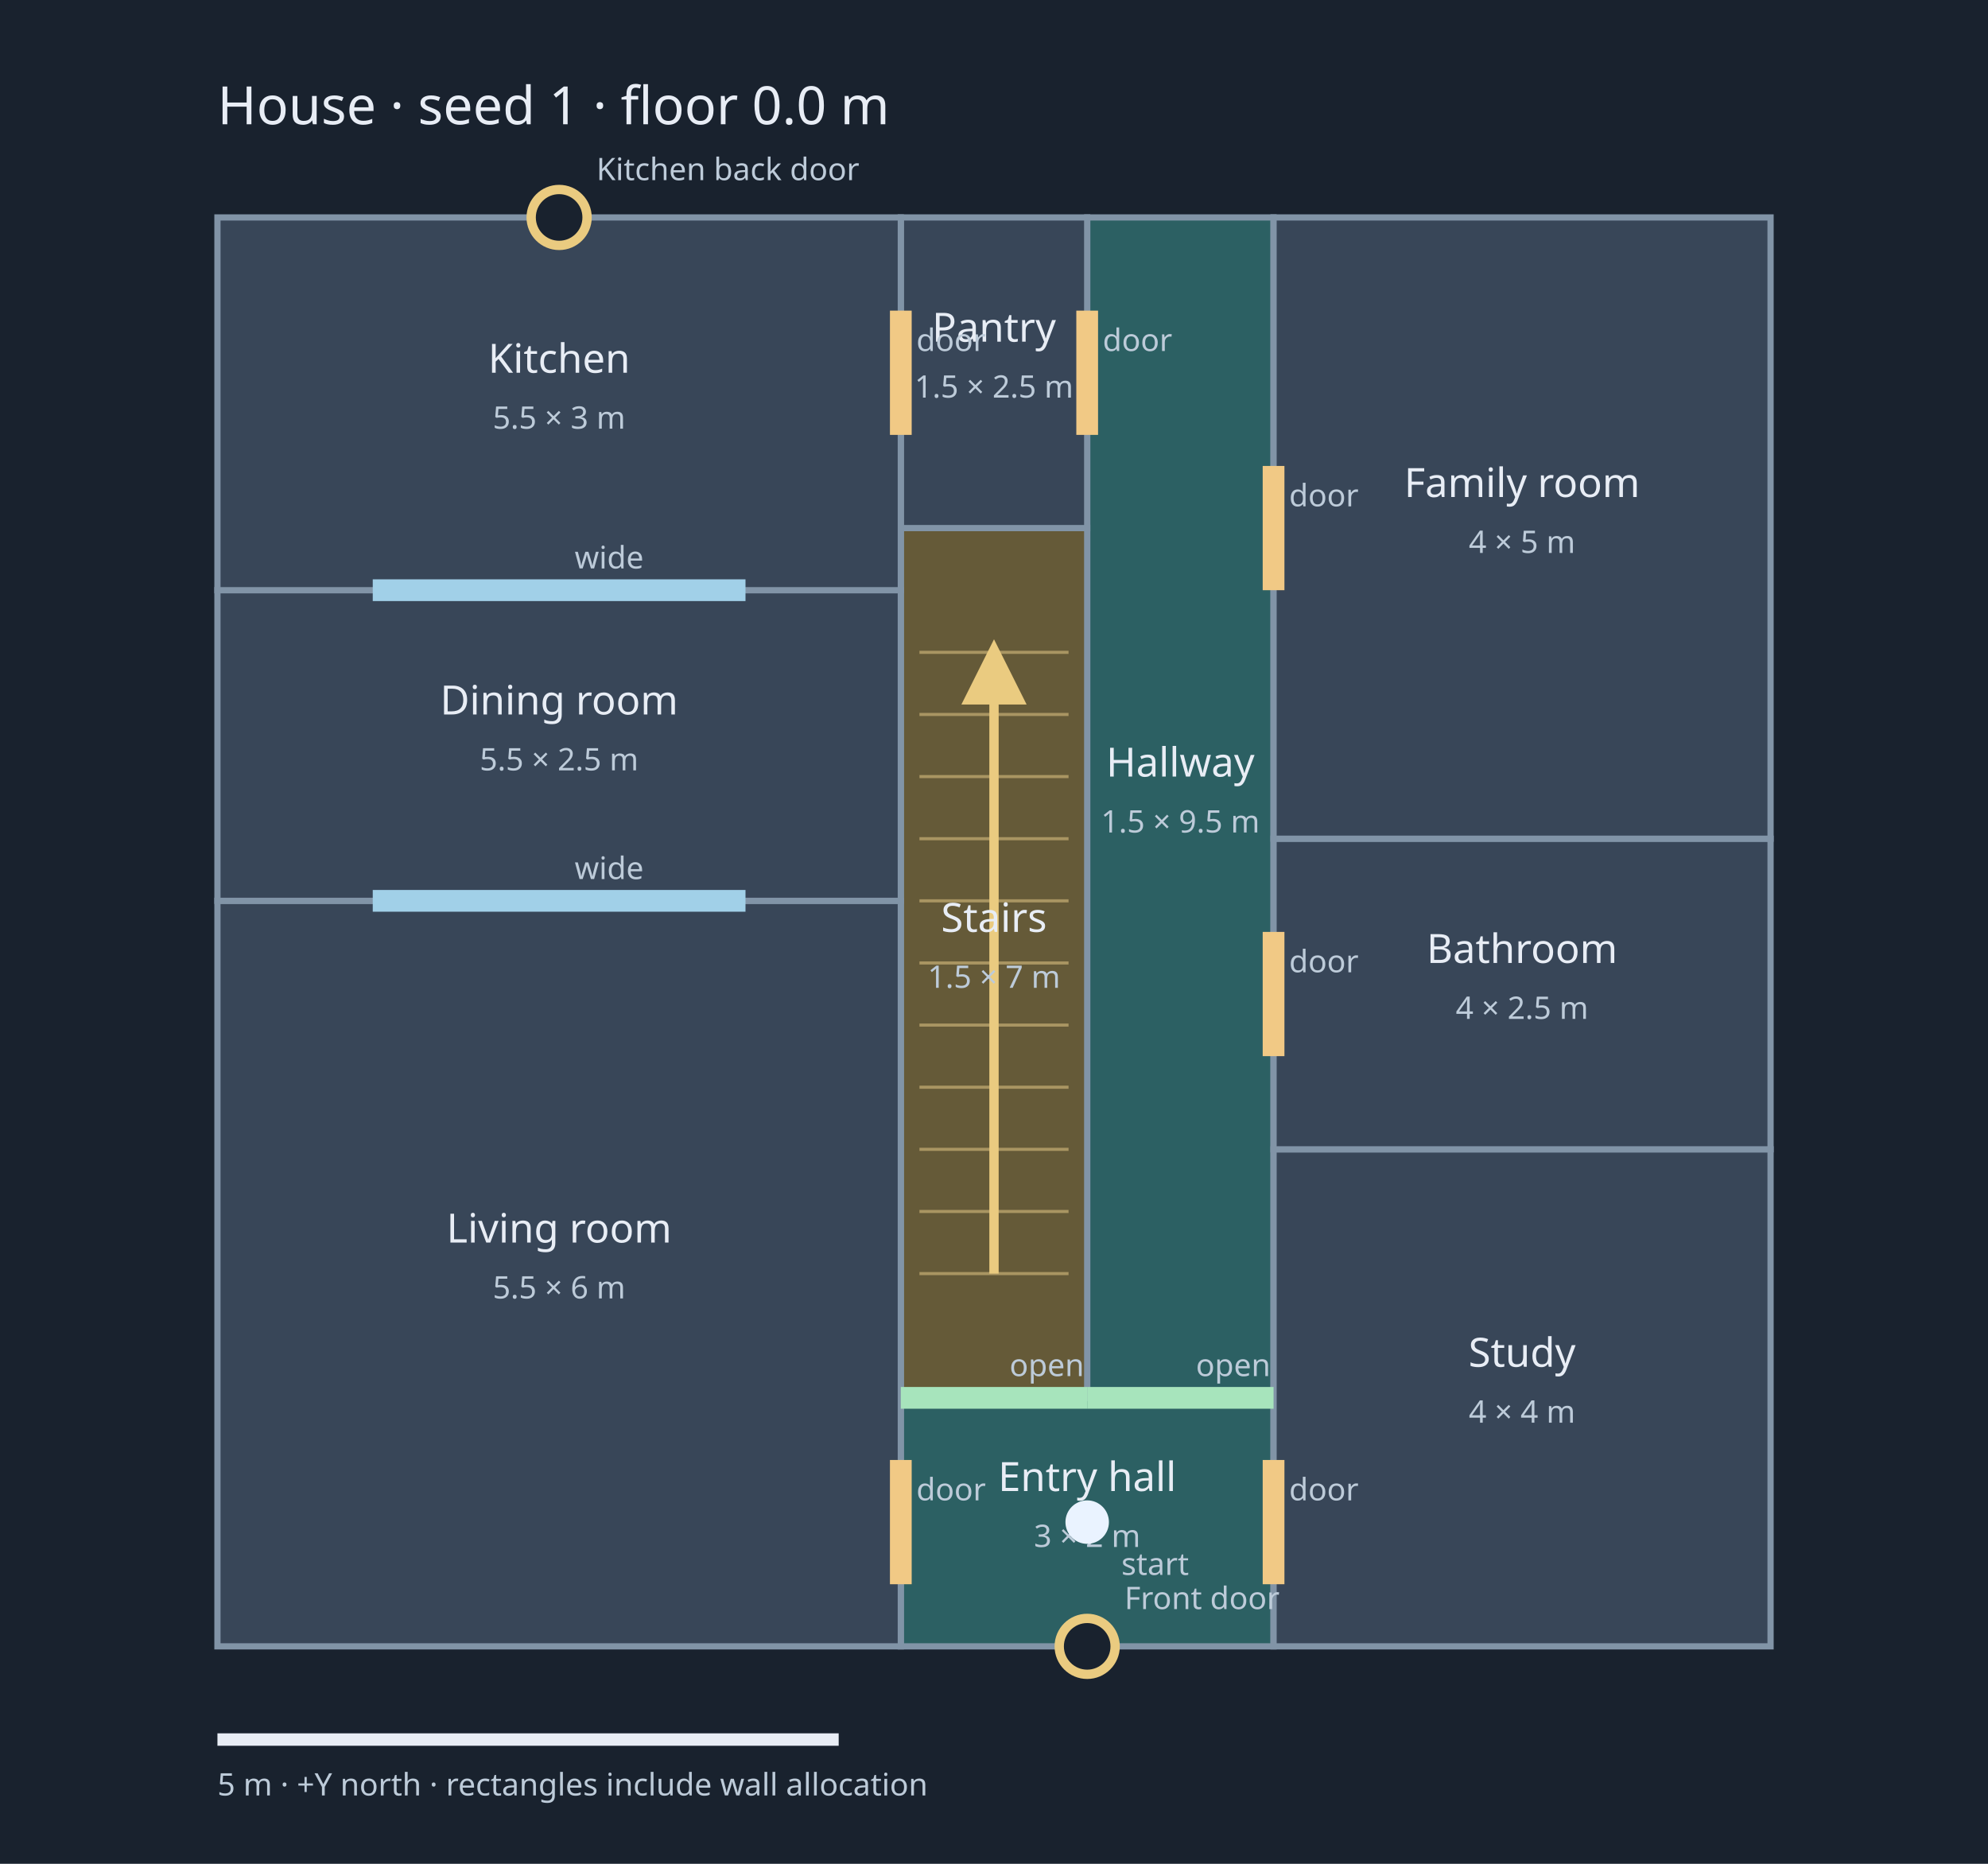
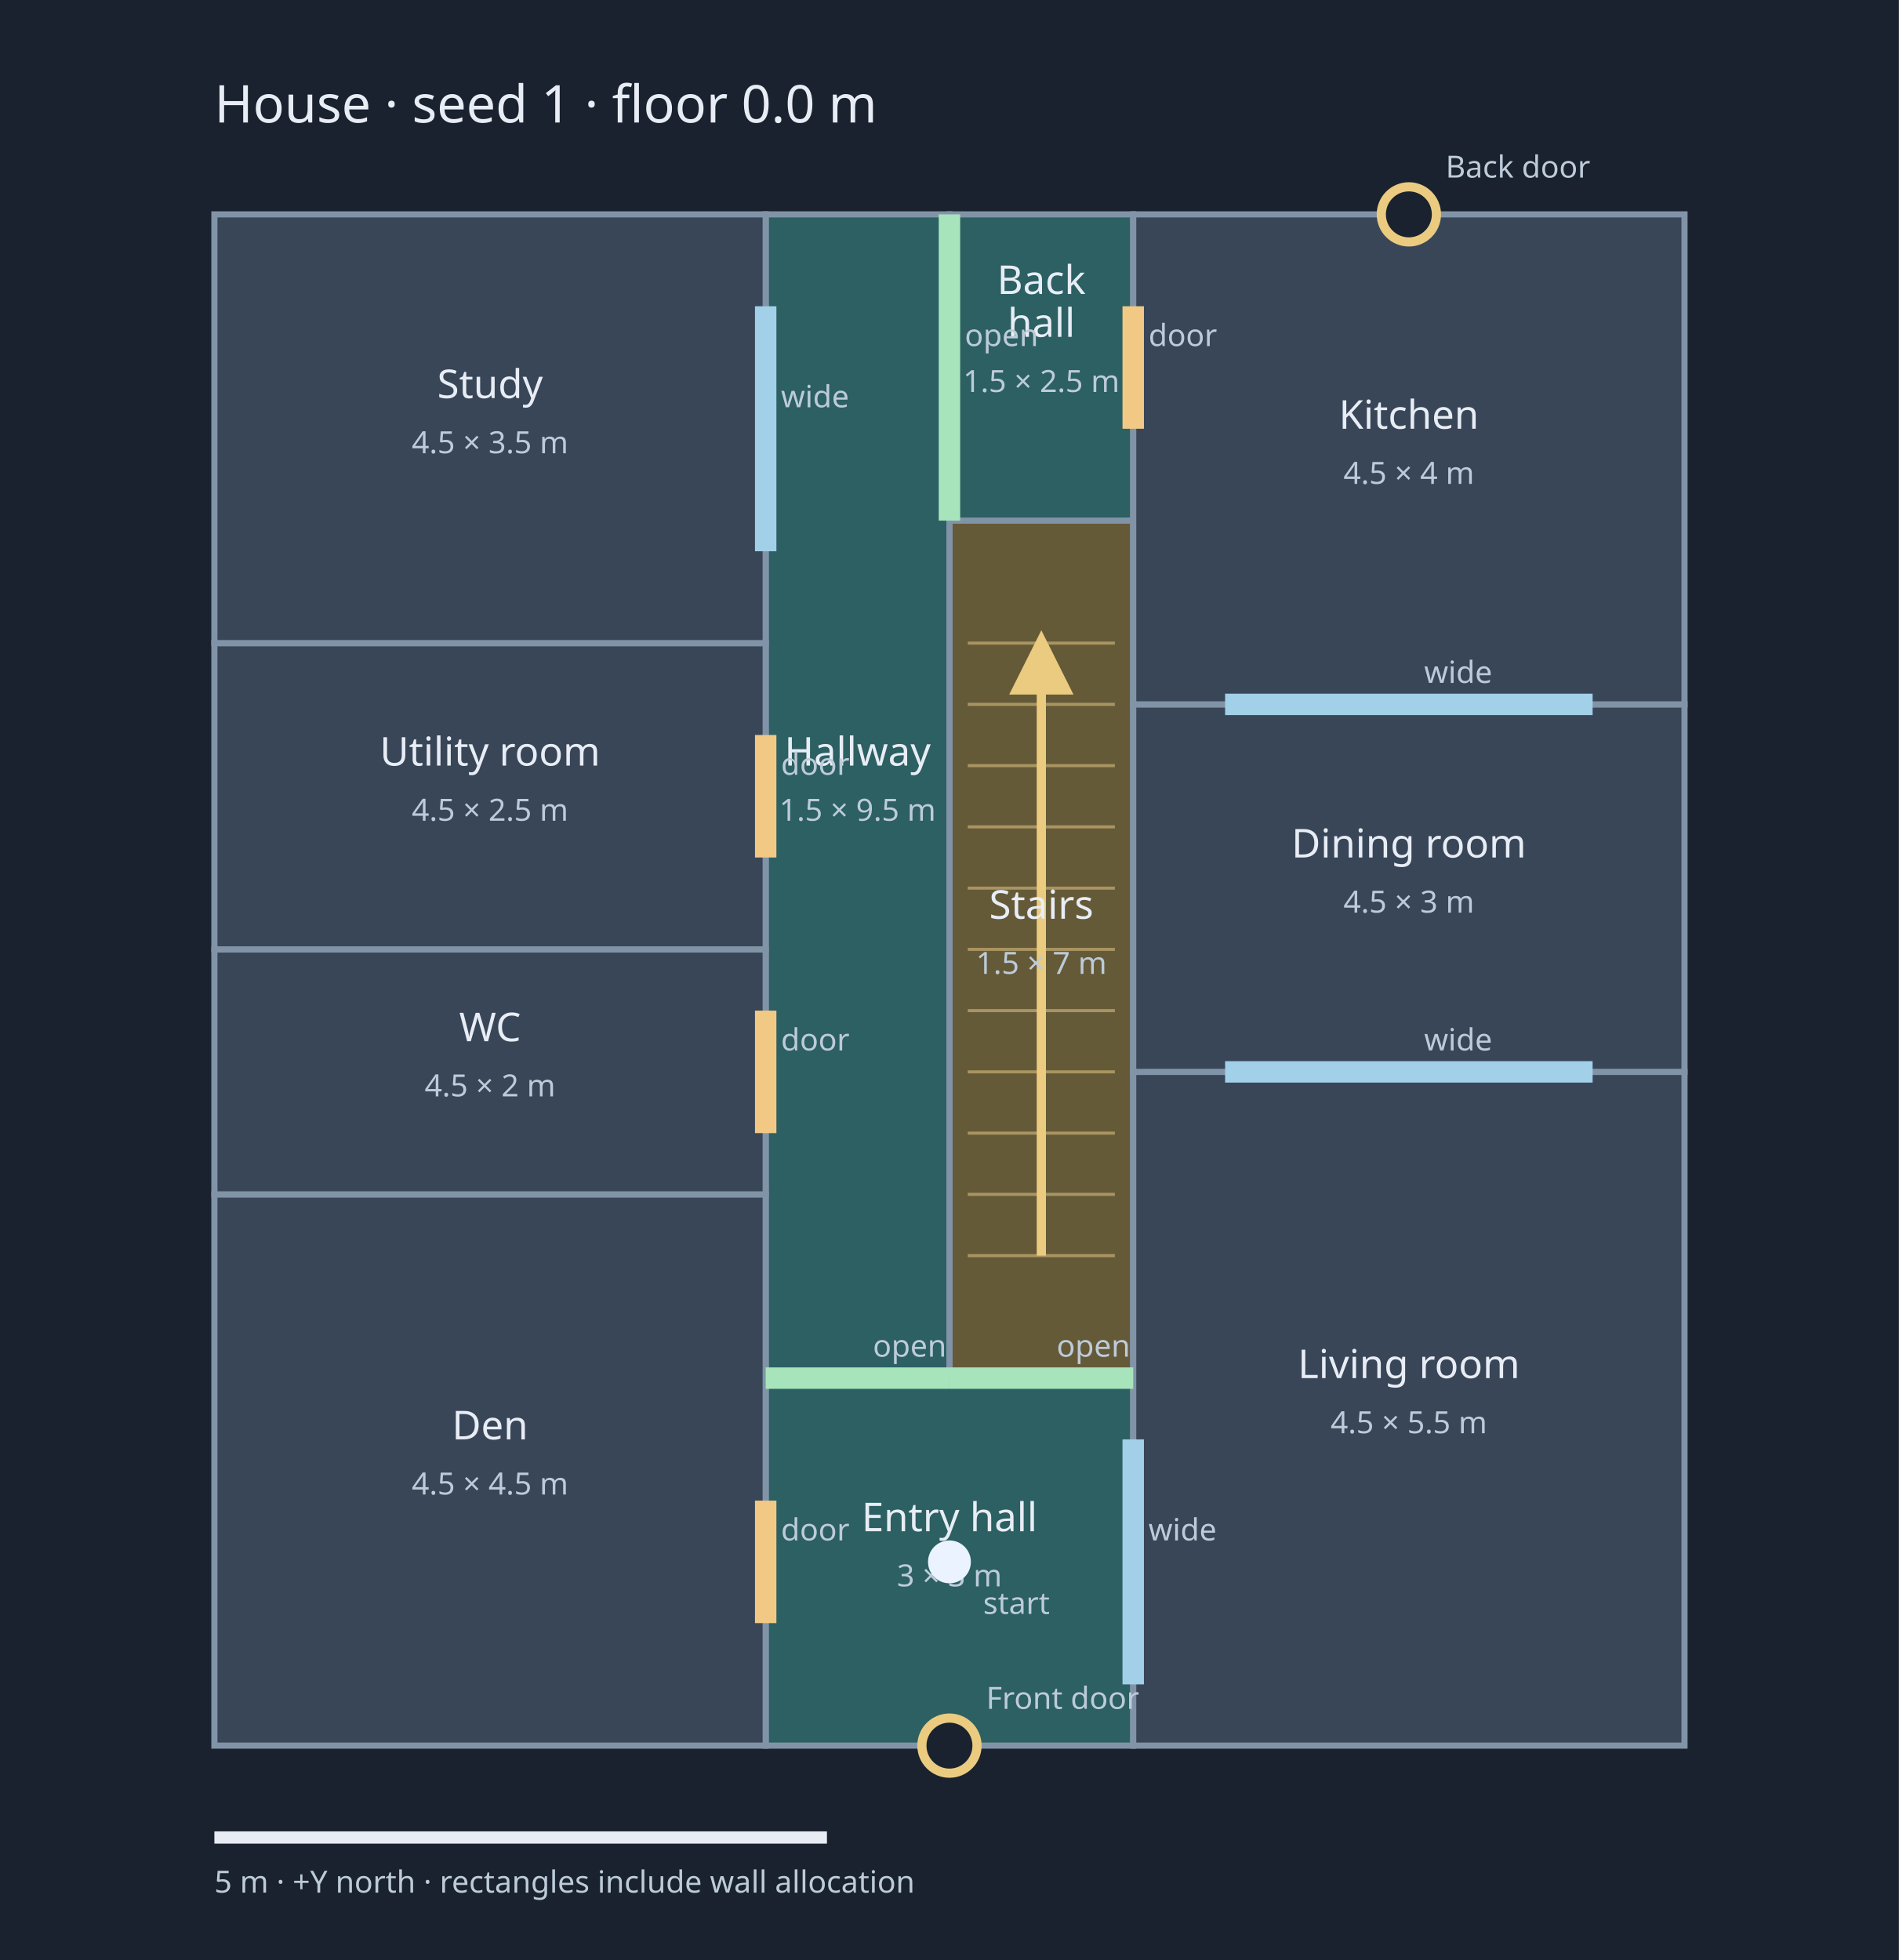
- <svg xmlns="http://www.w3.org/2000/svg" role="img" aria-label="House · seed 1 plan at 0 centimetres" viewBox="-70 -530 640 600">
+ <svg xmlns="http://www.w3.org/2000/svg" role="img" aria-label="House · seed 1 plan at 0 centimetres" viewBox="-550 -570 620 640">
  <style>text{font-family:system-ui,sans-serif;fill:#e8edf5}.space{stroke:#8194a7;stroke-width:2}.room{fill:#384658}.hall{fill:#2c6063}.stair{fill:#655a38}.bad{stroke:#ff8177;stroke-width:6}.title{font-size:13px;text-anchor:middle}.minor{font-size:10px;fill:#bdcbd9}.context{fill:url(#void);stroke:#697787;stroke-dasharray:8 5;stroke-width:2}</style>
  <defs>
    <pattern id="void" width="10" height="10" patternUnits="userSpaceOnUse">
      <path d="M0 10L10 0" stroke="#45505f" stroke-width="1" />
    </pattern>
    <marker id="arrow" viewBox="0 0 10 10" refX="8" refY="5" markerWidth="7" markerHeight="7" orient="auto">
      <path d="M0 0L10 5L0 10Z" fill="#eacb80" />
    </marker>
  </defs>
-   <rect x="-70" y="-530" width="640" height="600" fill="#19222e" />
+   <rect x="-550" y="-570" width="620" height="640" fill="#19222e" />
  <g data-space="entry" tabindex="0">
-     <rect class="space hall" x="220" y="-80" width="120" height="80" />
-     <text class="title" x="280" y="-50">Entry hall</text>
-     <text class="title minor" x="280" y="-32">3 × 2 m</text>
+     <rect class="space hall" x="-300" y="-120" width="120" height="120" />
+     <text class="title" x="-240" y="-70">Entry hall</text>
+     <text class="title minor" x="-240" y="-52">3 × 3 m</text>
+   </g>
+   <g data-space="stair" tabindex="0">
+     <rect class="space stair" x="-240" y="-400" width="60" height="280" />
+     <line x1="-234" y1="-160" x2="-186" y2="-160" stroke="#a99562" />
+     <line x1="-234" y1="-180" x2="-186" y2="-180" stroke="#a99562" />
+     <line x1="-234" y1="-200" x2="-186" y2="-200" stroke="#a99562" />
+     <line x1="-234" y1="-220" x2="-186" y2="-220" stroke="#a99562" />
+     <line x1="-234" y1="-240" x2="-186" y2="-240" stroke="#a99562" />
+     <line x1="-234" y1="-260" x2="-186" y2="-260" stroke="#a99562" />
+     <line x1="-234" y1="-280" x2="-186" y2="-280" stroke="#a99562" />
+     <line x1="-234" y1="-300" x2="-186" y2="-300" stroke="#a99562" />
+     <line x1="-234" y1="-320" x2="-186" y2="-320" stroke="#a99562" />
+     <line x1="-234" y1="-340" x2="-186" y2="-340" stroke="#a99562" />
+     <line x1="-234" y1="-360" x2="-186" y2="-360" stroke="#a99562" />
+     <line x1="-210" y1="-160" x2="-210" y2="-360" stroke="#eacb80" stroke-width="3" marker-end="url(#arrow)" />
+     <text class="title" x="-210" y="-270">Stairs</text>
+     <text class="title minor" x="-210" y="-252" textLength="52" lengthAdjust="spacingAndGlyphs">1.5 × 7 m</text>
+   </g>
+   <g data-space="backhall" tabindex="0">
+     <rect class="space hall" x="-240" y="-500" width="60" height="100" />
+     <text class="title" x="-210" y="-474">Back</text>
+     <text class="title" x="-210" y="-460">hall</text>
+     <text class="title minor" x="-210" y="-442" textLength="52" lengthAdjust="spacingAndGlyphs">1.5 × 2.5 m</text>
  </g>
  <g data-space="hall" tabindex="0">
-     <rect class="space hall" x="280" y="-460" width="60" height="380" />
-     <text class="title" x="310" y="-280">Hallway</text>
-     <text class="title minor" x="310" y="-262" textLength="52" lengthAdjust="spacingAndGlyphs">1.5 × 9.5 m</text>
-   </g>
-   <g data-space="stair" tabindex="0">
-     <rect class="space stair" x="220" y="-360" width="60" height="280" />
-     <line x1="226" y1="-120" x2="274" y2="-120" stroke="#a99562" />
-     <line x1="226" y1="-140" x2="274" y2="-140" stroke="#a99562" />
-     <line x1="226" y1="-160" x2="274" y2="-160" stroke="#a99562" />
-     <line x1="226" y1="-180" x2="274" y2="-180" stroke="#a99562" />
-     <line x1="226" y1="-200" x2="274" y2="-200" stroke="#a99562" />
-     <line x1="226" y1="-220" x2="274" y2="-220" stroke="#a99562" />
-     <line x1="226" y1="-240" x2="274" y2="-240" stroke="#a99562" />
-     <line x1="226" y1="-260" x2="274" y2="-260" stroke="#a99562" />
-     <line x1="226" y1="-280" x2="274" y2="-280" stroke="#a99562" />
-     <line x1="226" y1="-300" x2="274" y2="-300" stroke="#a99562" />
-     <line x1="226" y1="-320" x2="274" y2="-320" stroke="#a99562" />
-     <line x1="250" y1="-120" x2="250" y2="-320" stroke="#eacb80" stroke-width="3" marker-end="url(#arrow)" />
-     <text class="title" x="250" y="-230">Stairs</text>
-     <text class="title minor" x="250" y="-212" textLength="52" lengthAdjust="spacingAndGlyphs">1.5 × 7 m</text>
-   </g>
-   <g data-space="pantry" tabindex="0">
-     <rect class="space room" x="220" y="-460" width="60" height="100" />
-     <text class="title" x="250" y="-420">Pantry</text>
-     <text class="title minor" x="250" y="-402" textLength="52" lengthAdjust="spacingAndGlyphs">1.5 × 2.5 m</text>
+     <rect class="space hall" x="-300" y="-500" width="60" height="380" />
+     <text class="title" x="-270" y="-320">Hallway</text>
+     <text class="title minor" x="-270" y="-302" textLength="52" lengthAdjust="spacingAndGlyphs">1.5 × 9.5 m</text>
  </g>
  <g data-space="living" tabindex="0">
-     <rect class="space room" x="0" y="-240" width="220" height="240" />
-     <text class="title" x="110" y="-130">Living room</text>
-     <text class="title minor" x="110" y="-112">5.5 × 6 m</text>
+     <rect class="space room" x="-180" y="-220" width="180" height="220" />
+     <text class="title" x="-90" y="-120">Living room</text>
+     <text class="title minor" x="-90" y="-102">4.5 × 5.5 m</text>
  </g>
  <g data-space="dining" tabindex="0">
-     <rect class="space room" x="0" y="-340" width="220" height="100" />
-     <text class="title" x="110" y="-300">Dining room</text>
-     <text class="title minor" x="110" y="-282">5.5 × 2.5 m</text>
+     <rect class="space room" x="-180" y="-340" width="180" height="120" />
+     <text class="title" x="-90" y="-290">Dining room</text>
+     <text class="title minor" x="-90" y="-272">4.5 × 3 m</text>
  </g>
  <g data-space="kitchen" tabindex="0">
-     <rect class="space room" x="0" y="-460" width="220" height="120" />
-     <text class="title" x="110" y="-410">Kitchen</text>
-     <text class="title minor" x="110" y="-392">5.5 × 3 m</text>
+     <rect class="space room" x="-180" y="-500" width="180" height="160" />
+     <text class="title" x="-90" y="-430">Kitchen</text>
+     <text class="title minor" x="-90" y="-412">4.5 × 4 m</text>
  </g>
-   <g data-space="front" tabindex="0">
-     <rect class="space room" x="340" y="-160" width="160" height="160" />
-     <text class="title" x="420" y="-90">Study</text>
-     <text class="title minor" x="420" y="-72">4 × 4 m</text>
+   <g data-space="den" tabindex="0">
+     <rect class="space room" x="-480" y="-180" width="180" height="180" />
+     <text class="title" x="-390" y="-100">Den</text>
+     <text class="title minor" x="-390" y="-82">4.5 × 4.5 m</text>
  </g>
-   <g data-space="bath" tabindex="0">
-     <rect class="space room" x="340" y="-260" width="160" height="100" />
-     <text class="title" x="420" y="-220">Bathroom</text>
-     <text class="title minor" x="420" y="-202">4 × 2.5 m</text>
+   <g data-space="wc" tabindex="0">
+     <rect class="space room" x="-480" y="-260" width="180" height="80" />
+     <text class="title" x="-390" y="-230">WC</text>
+     <text class="title minor" x="-390" y="-212">4.5 × 2 m</text>
  </g>
-   <g data-space="family" tabindex="0">
-     <rect class="space room" x="340" y="-460" width="160" height="200" />
-     <text class="title" x="420" y="-370">Family room</text>
-     <text class="title minor" x="420" y="-352">4 × 5 m</text>
+   <g data-space="utility" tabindex="0">
+     <rect class="space room" x="-480" y="-360" width="180" height="100" />
+     <text class="title" x="-390" y="-320">Utility room</text>
+     <text class="title minor" x="-390" y="-302">4.5 × 2.5 m</text>
+   </g>
+   <g data-space="study" tabindex="0">
+     <rect class="space room" x="-480" y="-500" width="180" height="140" />
+     <text class="title" x="-390" y="-440">Study</text>
+     <text class="title minor" x="-390" y="-422">4.5 × 3.5 m</text>
  </g>
  <g data-join="0">
-     <line x1="280" y1="-80" x2="340" y2="-80" stroke="#a7e4bc" stroke-width="7" />
-     <text class="minor" x="315" y="-87">open</text>
+     <line x1="-300" y1="-120" x2="-240" y2="-120" stroke="#a7e4bc" stroke-width="7" />
+     <text class="minor" x="-265" y="-127">open</text>
  </g>
  <g data-join="1">
-     <line x1="220" y1="-80" x2="280" y2="-80" stroke="#a7e4bc" stroke-width="7" />
-     <text class="minor" x="255" y="-87">open</text>
+     <line x1="-240" y1="-120" x2="-180" y2="-120" stroke="#a7e4bc" stroke-width="7" />
+     <text class="minor" x="-205" y="-127">open</text>
  </g>
  <g data-join="2">
-     <line x1="220" y1="-20" x2="220" y2="-60" stroke="#f1c985" stroke-width="7" />
-     <text class="minor" x="225" y="-47">door</text>
+     <line x1="-240" y1="-400" x2="-240" y2="-500" stroke="#a7e4bc" stroke-width="7" />
+     <text class="minor" x="-235" y="-457">open</text>
  </g>
  <g data-join="3">
-     <line x1="50" y1="-240" x2="170" y2="-240" stroke="#a1d0e8" stroke-width="7" />
-     <text class="minor" x="115" y="-247">wide</text>
+     <line x1="-180" y1="-20" x2="-180" y2="-100" stroke="#a1d0e8" stroke-width="7" />
+     <text class="minor" x="-175" y="-67">wide</text>
  </g>
  <g data-join="4">
-     <line x1="50" y1="-340" x2="170" y2="-340" stroke="#a1d0e8" stroke-width="7" />
-     <text class="minor" x="115" y="-347">wide</text>
+     <line x1="-150" y1="-220" x2="-30" y2="-220" stroke="#a1d0e8" stroke-width="7" />
+     <text class="minor" x="-85" y="-227">wide</text>
  </g>
  <g data-join="5">
-     <line x1="220" y1="-390" x2="220" y2="-430" stroke="#f1c985" stroke-width="7" />
-     <text class="minor" x="225" y="-417">door</text>
+     <line x1="-150" y1="-340" x2="-30" y2="-340" stroke="#a1d0e8" stroke-width="7" />
+     <text class="minor" x="-85" y="-347">wide</text>
  </g>
  <g data-join="6">
-     <line x1="280" y1="-390" x2="280" y2="-430" stroke="#f1c985" stroke-width="7" />
-     <text class="minor" x="285" y="-417">door</text>
+     <line x1="-180" y1="-430" x2="-180" y2="-470" stroke="#f1c985" stroke-width="7" />
+     <text class="minor" x="-175" y="-457">door</text>
  </g>
  <g data-join="7">
-     <line x1="340" y1="-20" x2="340" y2="-60" stroke="#f1c985" stroke-width="7" />
-     <text class="minor" x="345" y="-47">door</text>
+     <line x1="-300" y1="-40" x2="-300" y2="-80" stroke="#f1c985" stroke-width="7" />
+     <text class="minor" x="-295" y="-67">door</text>
  </g>
  <g data-join="8">
-     <line x1="340" y1="-190" x2="340" y2="-230" stroke="#f1c985" stroke-width="7" />
-     <text class="minor" x="345" y="-217">door</text>
+     <line x1="-300" y1="-200" x2="-300" y2="-240" stroke="#f1c985" stroke-width="7" />
+     <text class="minor" x="-295" y="-227">door</text>
  </g>
  <g data-join="9">
-     <line x1="340" y1="-340" x2="340" y2="-380" stroke="#f1c985" stroke-width="7" />
-     <text class="minor" x="345" y="-367">door</text>
+     <line x1="-300" y1="-290" x2="-300" y2="-330" stroke="#f1c985" stroke-width="7" />
+     <text class="minor" x="-295" y="-317">door</text>
+   </g>
+   <g data-join="10">
+     <line x1="-300" y1="-390" x2="-300" y2="-470" stroke="#a1d0e8" stroke-width="7" />
+     <text class="minor" x="-295" y="-437">wide</text>
  </g>
  <g>
-     <circle cx="280" cy="0" r="9" fill="#19222e" stroke="#eacb80" stroke-width="3" />
-     <text class="minor" x="292" y="-12">Front door</text>
+     <circle cx="-240" cy="0" r="9" fill="#19222e" stroke="#eacb80" stroke-width="3" />
+     <text class="minor" x="-228" y="-12">Front door</text>
  </g>
  <g>
-     <circle cx="110" cy="-460" r="9" fill="#19222e" stroke="#eacb80" stroke-width="3" />
-     <text class="minor" x="122" y="-472">Kitchen back door</text>
+     <circle cx="-90" cy="-500" r="9" fill="#19222e" stroke="#eacb80" stroke-width="3" />
+     <text class="minor" x="-78" y="-512">Back door</text>
  </g>
-   <circle cx="280" cy="-40" r="7" fill="#eaf3ff" />
-   <text class="minor" x="291" y="-23">start</text>
-   <text x="0" y="-490" font-size="17">House · seed 1 · floor 0.0 m</text>
-   <line x1="0" y1="30" x2="200" y2="30" stroke="#e8edf5" stroke-width="4" />
-   <text class="minor" x="0" y="48">5 m · +Y north · rectangles include wall allocation</text>
+   <circle cx="-240" cy="-60" r="7" fill="#eaf3ff" />
+   <text class="minor" x="-229" y="-43">start</text>
+   <text x="-480" y="-530" font-size="17">House · seed 1 · floor 0.0 m</text>
+   <line x1="-480" y1="30" x2="-280" y2="30" stroke="#e8edf5" stroke-width="4" />
+   <text class="minor" x="-480" y="48">5 m · +Y north · rectangles include wall allocation</text>
</svg>
